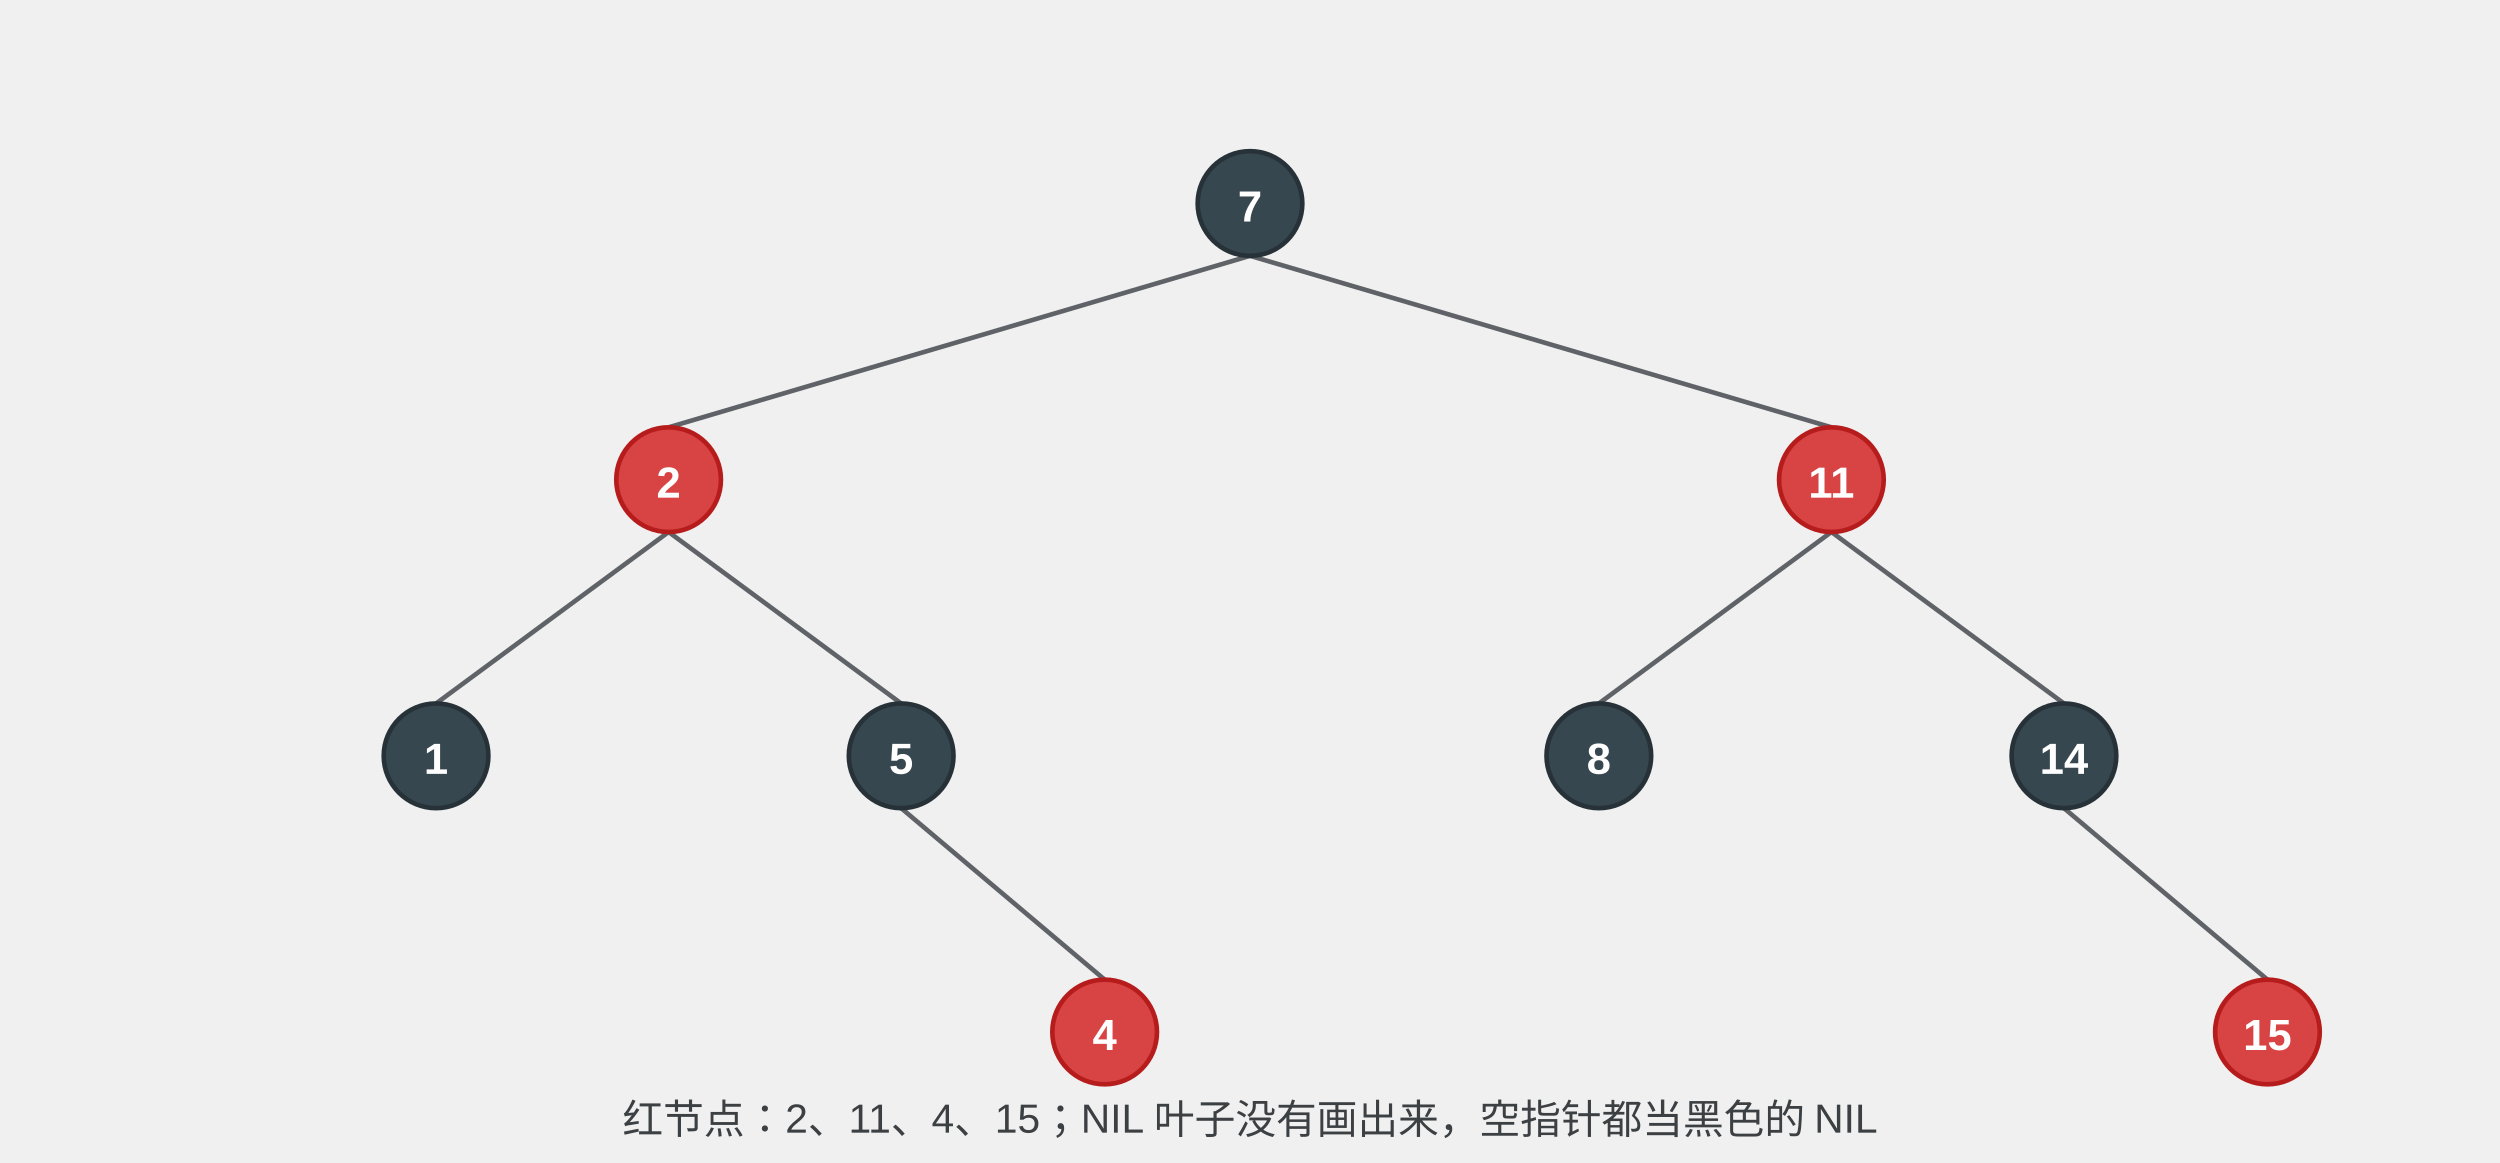
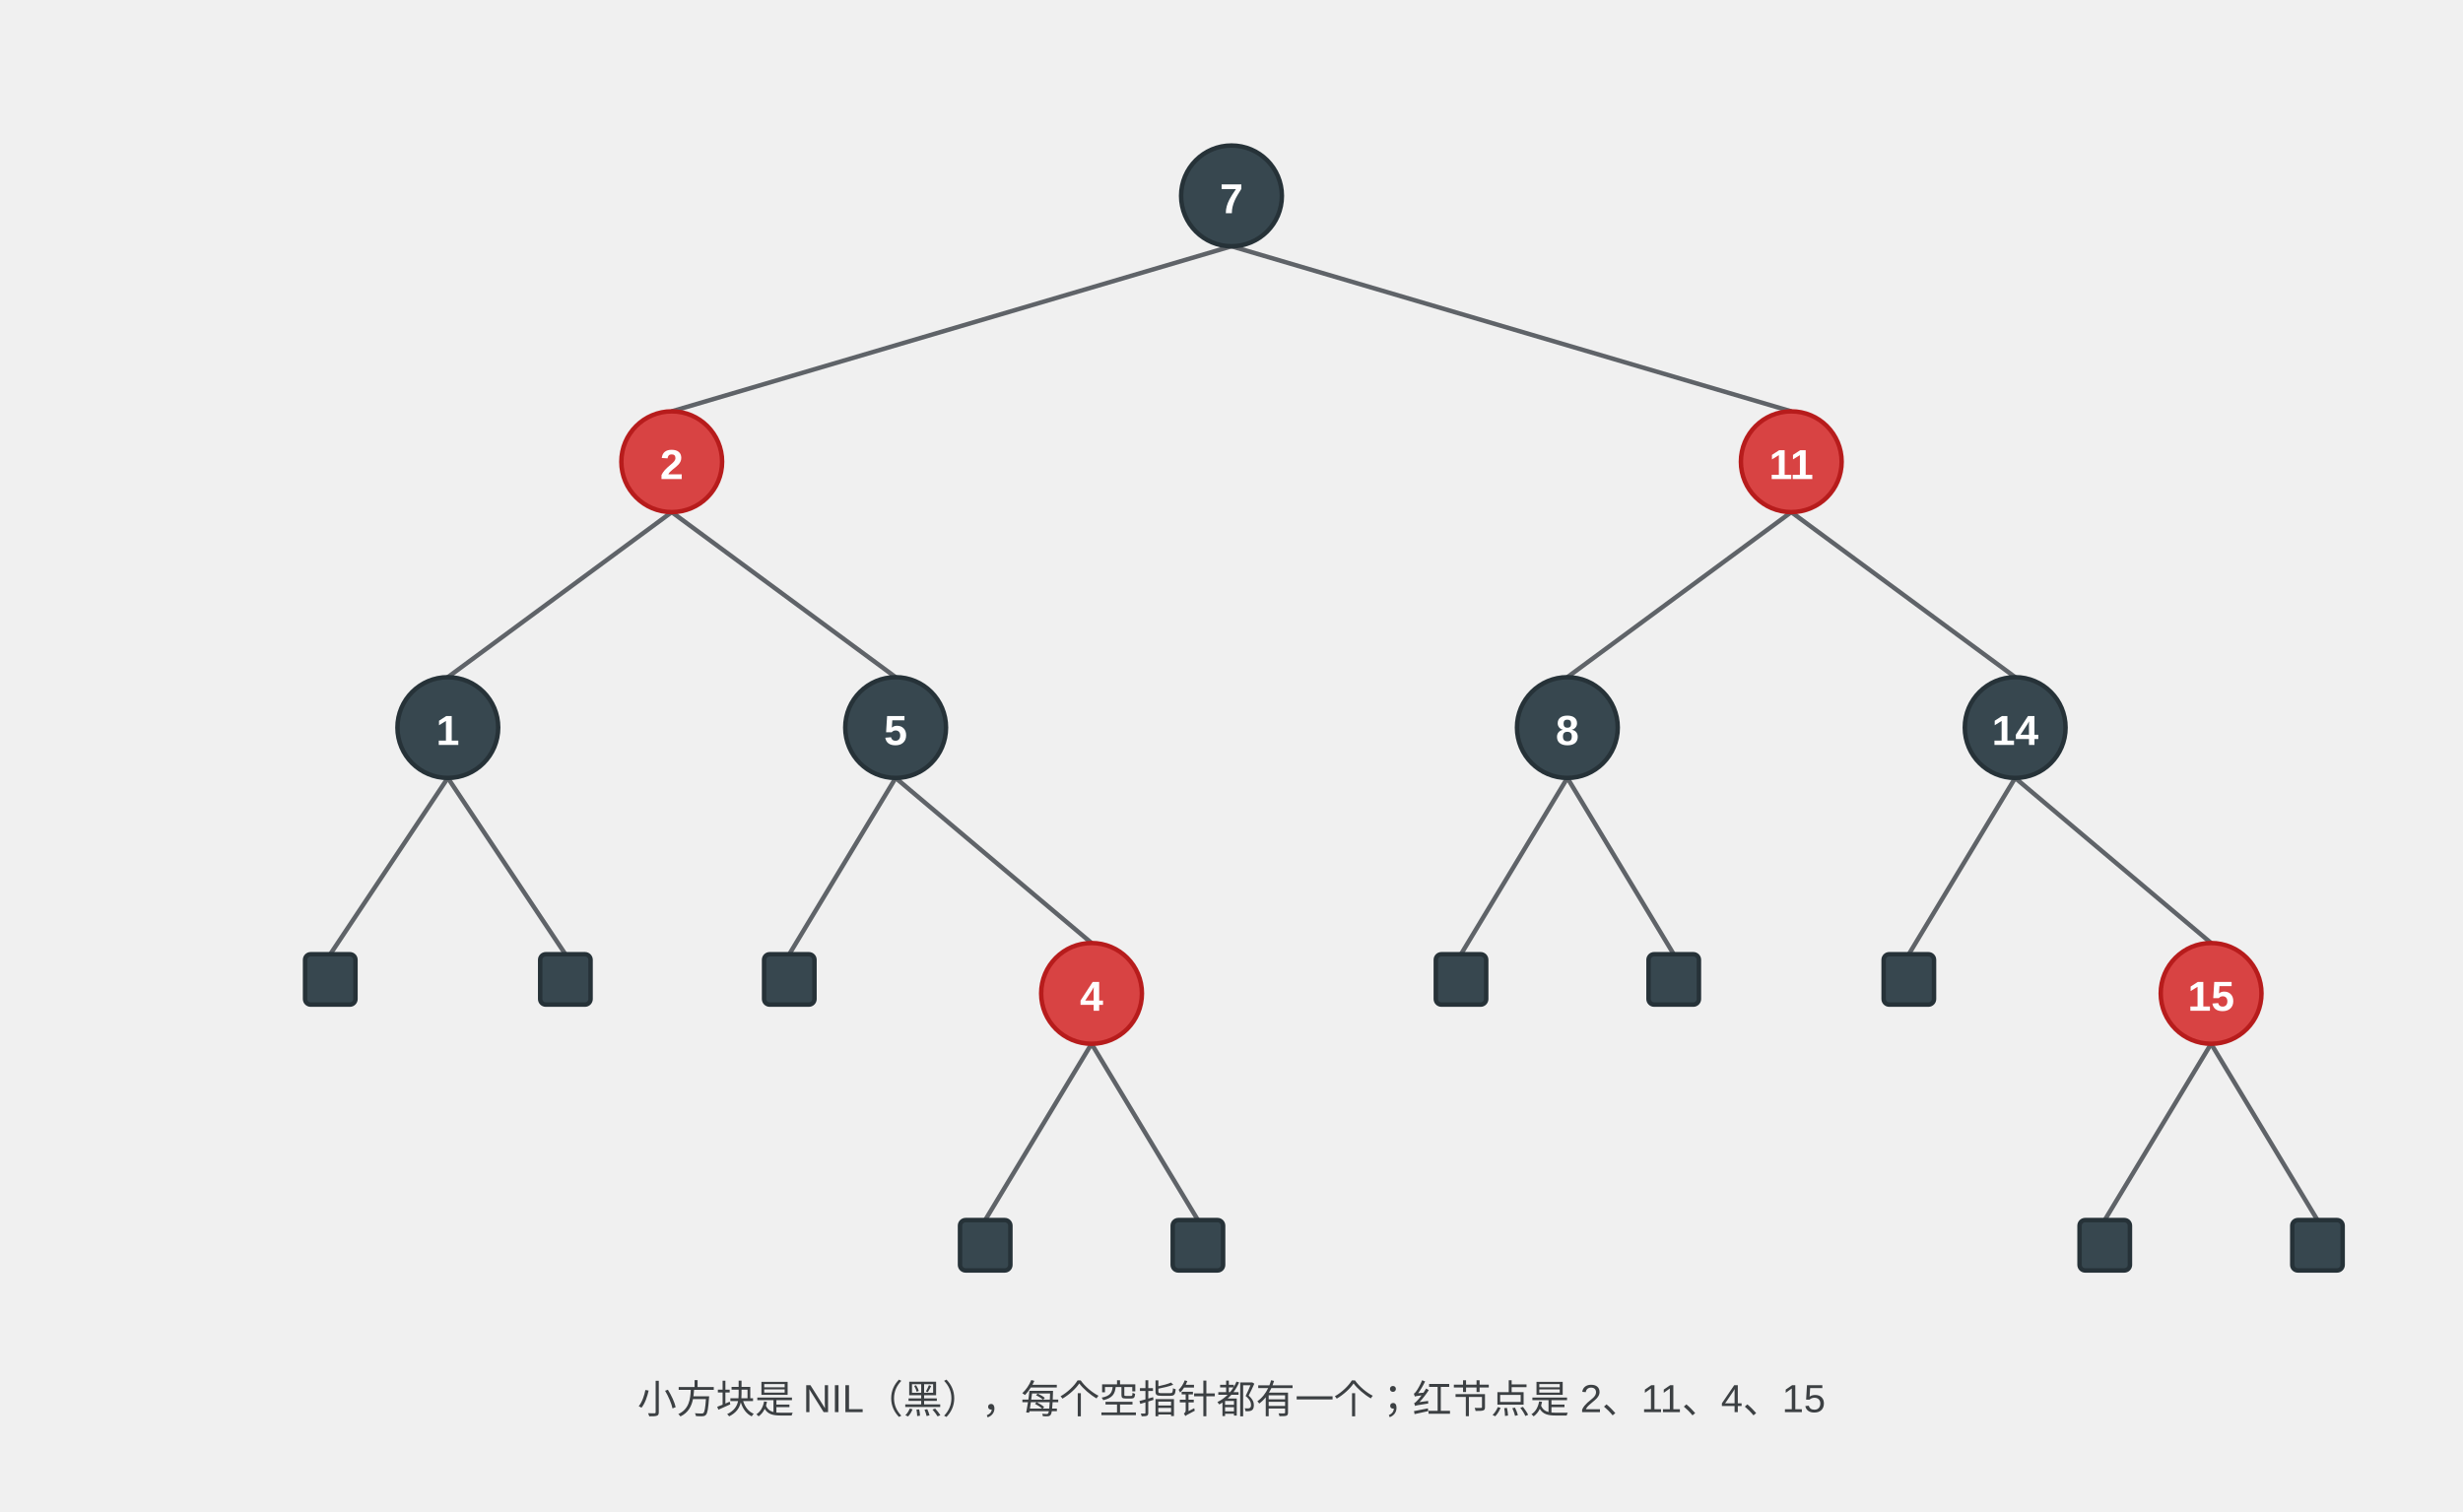
- <svg xmlns="http://www.w3.org/2000/svg" width="860" height="400" viewBox="0 0 860 400" role="img" aria-label="一棵合法的红黑树">
+ <svg xmlns="http://www.w3.org/2000/svg" width="880" height="540" viewBox="0 0 880 540" role="img" aria-label="一棵合法的红黑树">
  <style>
    .edge{stroke:#5f6368;stroke-width:1.6;fill:none}
    .link{stroke:#9aa0a6;stroke-width:1.4;fill:none}
    .bk{fill:#37474f;stroke:#263238;stroke-width:1.6}
    .rd{fill:#d84343;stroke:#b71c1c;stroke-width:1.6}
    .ring{fill:none;stroke:#263238;stroke-width:1.6}
    .nt{fill:#ffffff;font-family:ui-sans-serif,-apple-system,'PingFang SC','Noto Sans SC',Arial,sans-serif;font-size:15px;font-weight:600;text-anchor:middle;dominant-baseline:central}
    .box{fill:#f4f5f7;stroke:#9aa0a6;stroke-width:1.4}
    .hl{fill:#dbe4ff;stroke:#3f51b5;stroke-width:1.6}
    .key{fill:#1f2330;font-family:ui-sans-serif,-apple-system,'PingFang SC','Noto Sans SC',Arial,sans-serif;font-size:12.5px;font-weight:500;text-anchor:middle;dominant-baseline:central}
    .cap{fill:#3f51b5;font-family:ui-sans-serif,-apple-system,'PingFang SC','Noto Sans SC',Arial,sans-serif;font-size:15px;font-weight:600;text-anchor:middle}
    .lbl{fill:#3c4043;font-family:ui-sans-serif,-apple-system,'PingFang SC','Noto Sans SC',Arial,sans-serif;font-size:14px;font-weight:500}
    .row{fill:#3f51b5;font-family:ui-sans-serif,-apple-system,'PingFang SC','Noto Sans SC',Arial,sans-serif;font-size:15px;font-weight:600}
    .note{fill:#3c4043;font-family:ui-sans-serif,-apple-system,'PingFang SC','Noto Sans SC',Arial,sans-serif;font-size:13px;text-anchor:middle}
    .mk{fill:#5f6368}
    @media (prefers-color-scheme: dark){
      .edge{stroke:#9aa0a6}
      .link{stroke:#7a7f8f}
      .bk{fill:#455a64;stroke:#90a4ae}
      .rd{fill:#c62828;stroke:#ef9a9a}
      .ring{stroke:#90a4ae}
      .box{fill:#262a3a;stroke:#7a7f8f}
      .hl{fill:#33406b;stroke:#9fa8da}
      .key{fill:#e8eaf6}
      .cap{fill:#9fa8da}
      .lbl{fill:#c7cad6}
      .row{fill:#9fa8da}
      .note{fill:#c7cad6}
      .mk{fill:#9aa0a6}
    }
  </style>
  <defs>
    <marker id="arrow" viewBox="0 0 10 10" refX="9" refY="5" markerWidth="6.5" markerHeight="6.5" orient="auto-start-reverse">
      <path class="mk" d="M0,0 L10,5 L0,10 z" />
    </marker>
  </defs>
-   <line class="edge" x1="430" y1="88" x2="230" y2="147" />
-   <line class="edge" x1="430" y1="88" x2="630" y2="147" />
-   <line class="edge" x1="230" y1="183" x2="150" y2="242" />
-   <line class="edge" x1="230" y1="183" x2="310" y2="242" />
-   <line class="edge" x1="310" y1="278" x2="380" y2="337" />
-   <line class="edge" x1="630" y1="183" x2="550" y2="242" />
-   <line class="edge" x1="630" y1="183" x2="710" y2="242" />
-   <line class="edge" x1="710" y1="278" x2="780" y2="337" />
-   <circle class="bk" cx="150" cy="260" r="18" />
-   <text class="nt" x="150" y="261">1</text>
-   <circle class="rd" cx="230" cy="165" r="18" />
-   <text class="nt" x="230" y="166">2</text>
-   <circle class="rd" cx="380" cy="355" r="18" />
-   <text class="nt" x="380" y="356">4</text>
-   <circle class="bk" cx="310" cy="260" r="18" />
-   <text class="nt" x="310" y="261">5</text>
-   <circle class="bk" cx="430" cy="70" r="18" />
-   <text class="nt" x="430" y="71">7</text>
-   <circle class="bk" cx="550" cy="260" r="18" />
-   <text class="nt" x="550" y="261">8</text>
-   <circle class="rd" cx="630" cy="165" r="18" />
-   <text class="nt" x="630" y="166">11</text>
-   <circle class="bk" cx="710" cy="260" r="18" />
-   <text class="nt" x="710" y="261">14</text>
-   <circle class="rd" cx="780" cy="355" r="18" />
-   <text class="nt" x="780" y="356">15</text>
-   <text class="lbl" x="430" y="390" text-anchor="middle">红节点：2、11、4、15；NIL 叶子没有画出来，空指针都当黑色的 NIL</text>
+   <line class="edge" x1="440" y1="88" x2="240" y2="147" />
+   <line class="edge" x1="440" y1="88" x2="640" y2="147" />
+   <line class="edge" x1="240" y1="183" x2="160" y2="242" />
+   <line class="edge" x1="240" y1="183" x2="320" y2="242" />
+   <line class="edge" x1="320" y1="278" x2="390" y2="337" />
+   <line class="edge" x1="640" y1="183" x2="560" y2="242" />
+   <line class="edge" x1="640" y1="183" x2="720" y2="242" />
+   <line class="edge" x1="720" y1="278" x2="790" y2="337" />
+   <line class="edge" x1="160" y1="278" x2="118" y2="341" />
+   <rect class="bk" x="109.0" y="341.0" width="18" height="18" rx="2" />
+   <line class="edge" x1="160" y1="278" x2="202" y2="341" />
+   <rect class="bk" x="193.0" y="341.0" width="18" height="18" rx="2" />
+   <line class="edge" x1="320" y1="278" x2="282" y2="341" />
+   <rect class="bk" x="273.0" y="341.0" width="18" height="18" rx="2" />
+   <line class="edge" x1="390" y1="373" x2="352" y2="436" />
+   <rect class="bk" x="343.0" y="436.0" width="18" height="18" rx="2" />
+   <line class="edge" x1="390" y1="373" x2="428" y2="436" />
+   <rect class="bk" x="419.0" y="436.0" width="18" height="18" rx="2" />
+   <line class="edge" x1="560" y1="278" x2="522" y2="341" />
+   <rect class="bk" x="513.0" y="341.0" width="18" height="18" rx="2" />
+   <line class="edge" x1="560" y1="278" x2="598" y2="341" />
+   <rect class="bk" x="589.0" y="341.0" width="18" height="18" rx="2" />
+   <line class="edge" x1="720" y1="278" x2="682" y2="341" />
+   <rect class="bk" x="673.0" y="341.0" width="18" height="18" rx="2" />
+   <line class="edge" x1="790" y1="373" x2="752" y2="436" />
+   <rect class="bk" x="743.0" y="436.0" width="18" height="18" rx="2" />
+   <line class="edge" x1="790" y1="373" x2="828" y2="436" />
+   <rect class="bk" x="819.0" y="436.0" width="18" height="18" rx="2" />
+   <circle class="bk" cx="160" cy="260" r="18" />
+   <text class="nt" x="160" y="261">1</text>
+   <circle class="rd" cx="240" cy="165" r="18" />
+   <text class="nt" x="240" y="166">2</text>
+   <circle class="rd" cx="390" cy="355" r="18" />
+   <text class="nt" x="390" y="356">4</text>
+   <circle class="bk" cx="320" cy="260" r="18" />
+   <text class="nt" x="320" y="261">5</text>
+   <circle class="bk" cx="440" cy="70" r="18" />
+   <text class="nt" x="440" y="71">7</text>
+   <circle class="bk" cx="560" cy="260" r="18" />
+   <text class="nt" x="560" y="261">8</text>
+   <circle class="rd" cx="640" cy="165" r="18" />
+   <text class="nt" x="640" y="166">11</text>
+   <circle class="bk" cx="720" cy="260" r="18" />
+   <text class="nt" x="720" y="261">14</text>
+   <circle class="rd" cx="790" cy="355" r="18" />
+   <text class="nt" x="790" y="356">15</text>
+   <text class="lbl" x="440" y="505" text-anchor="middle">小方块是 NIL（黑），每个空指针都有一个；红节点是 2、11、4、15</text>
</svg>
